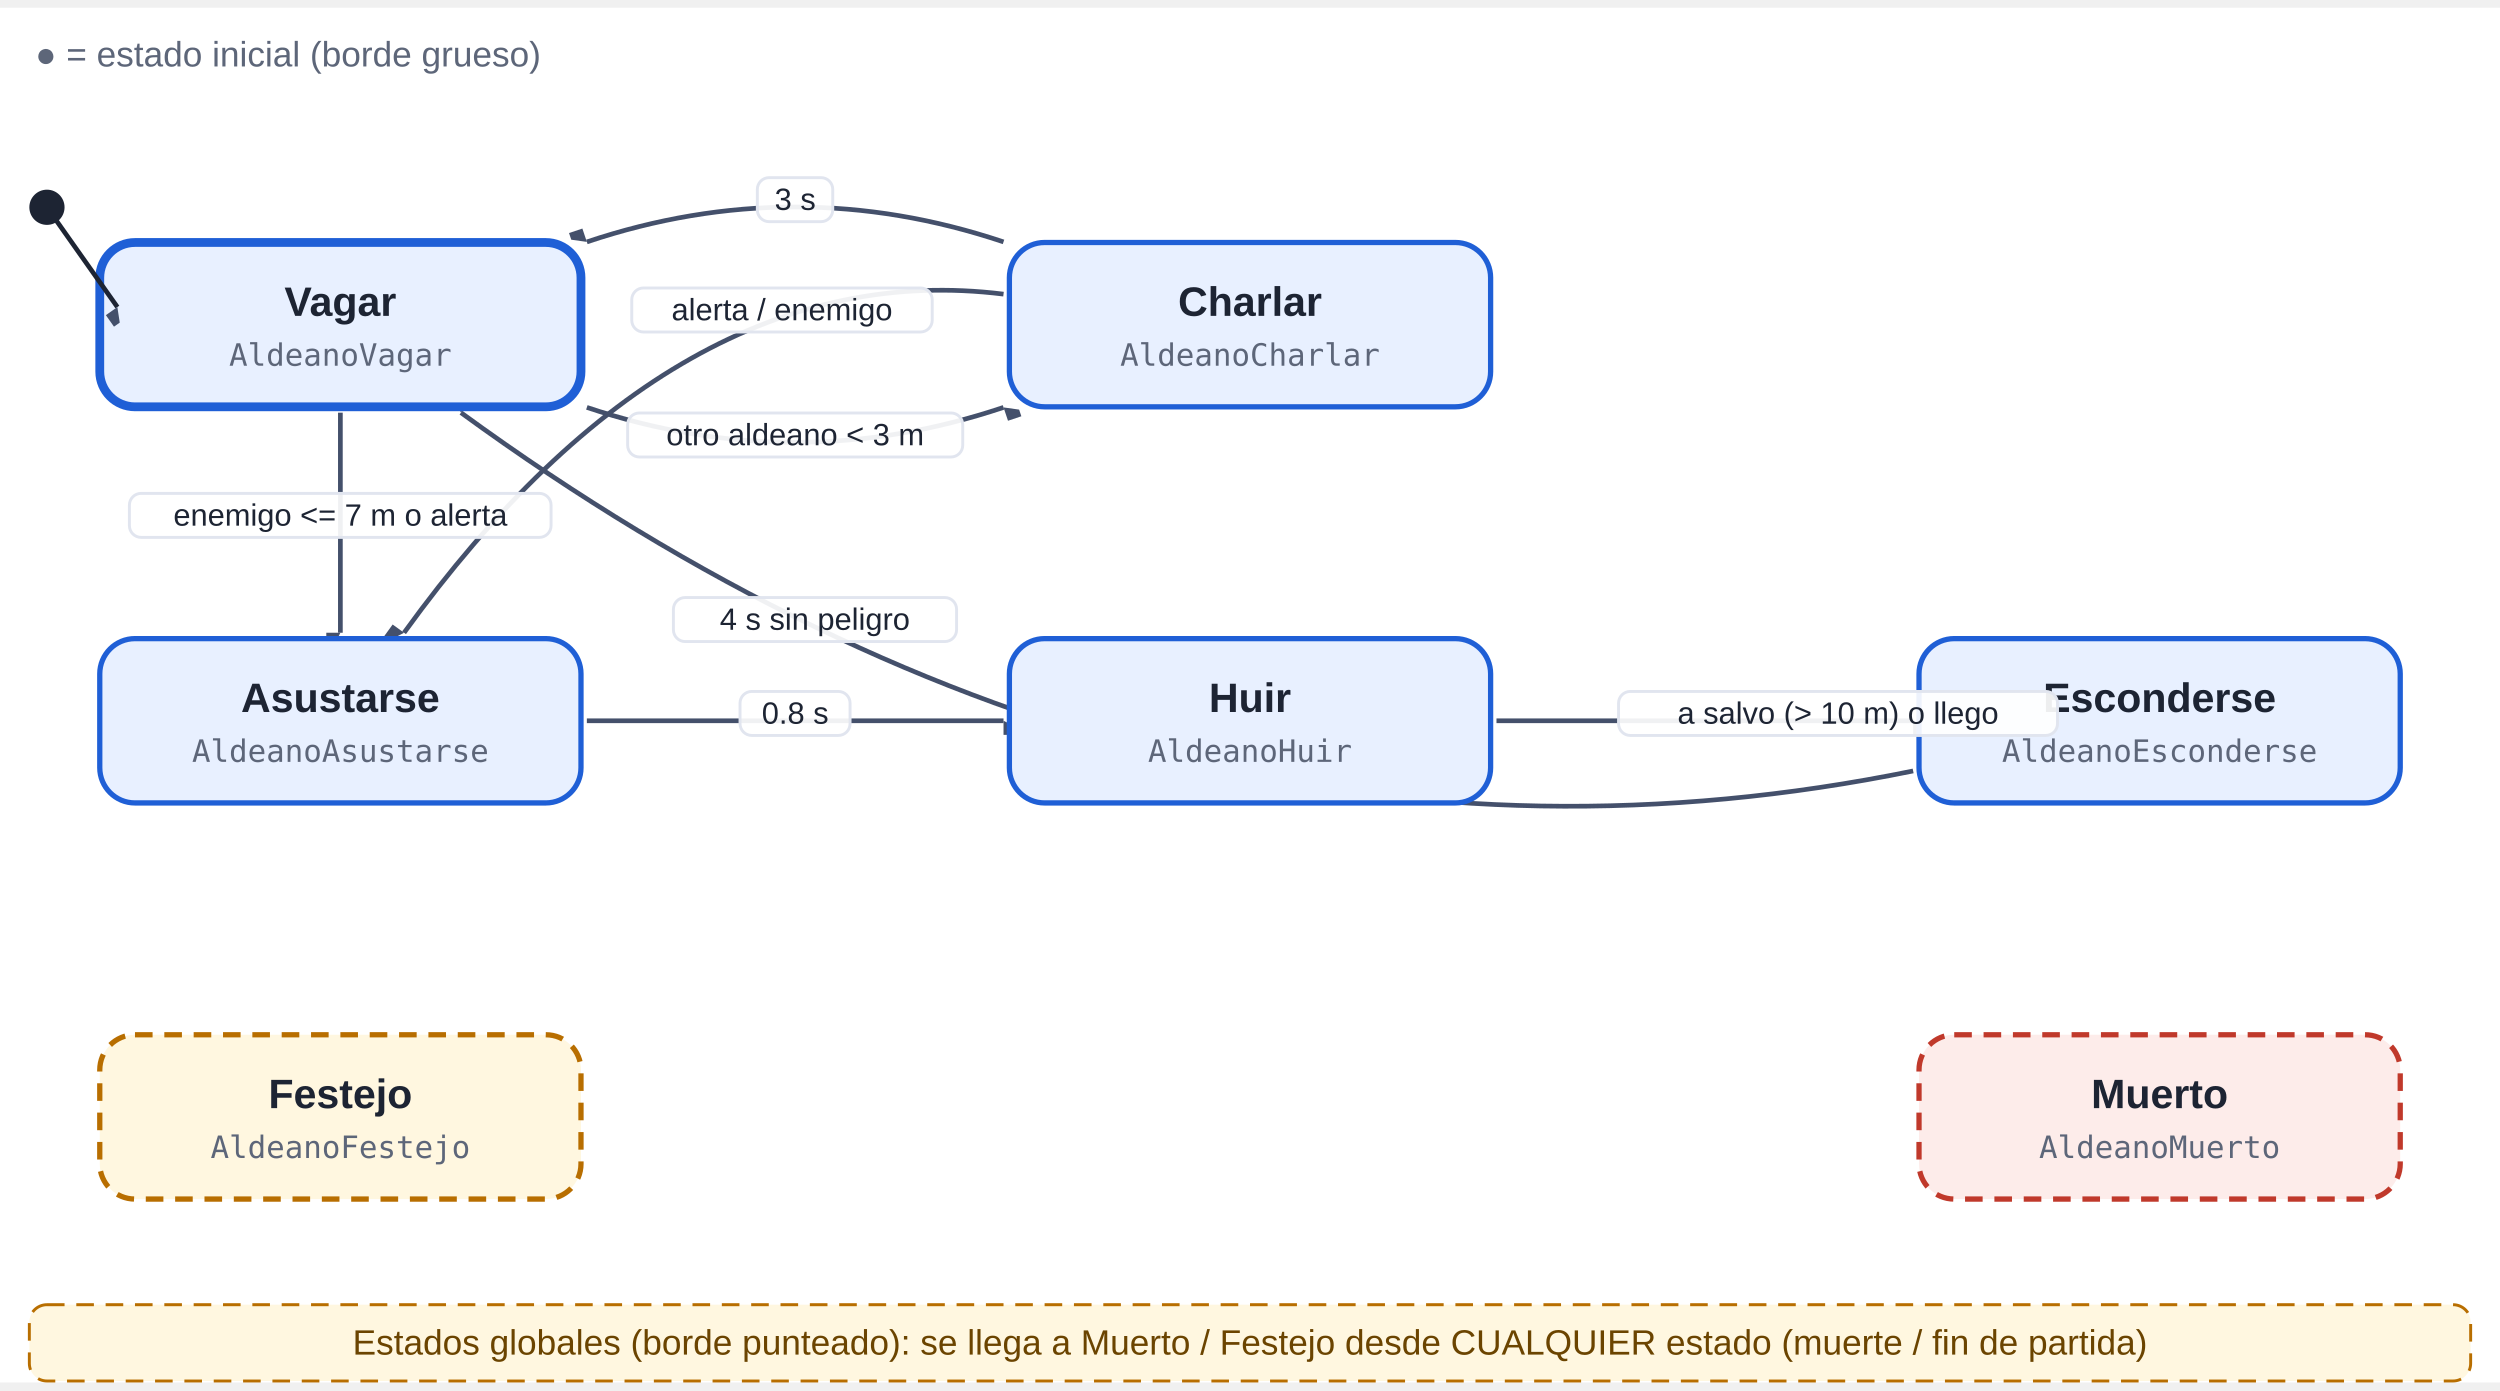
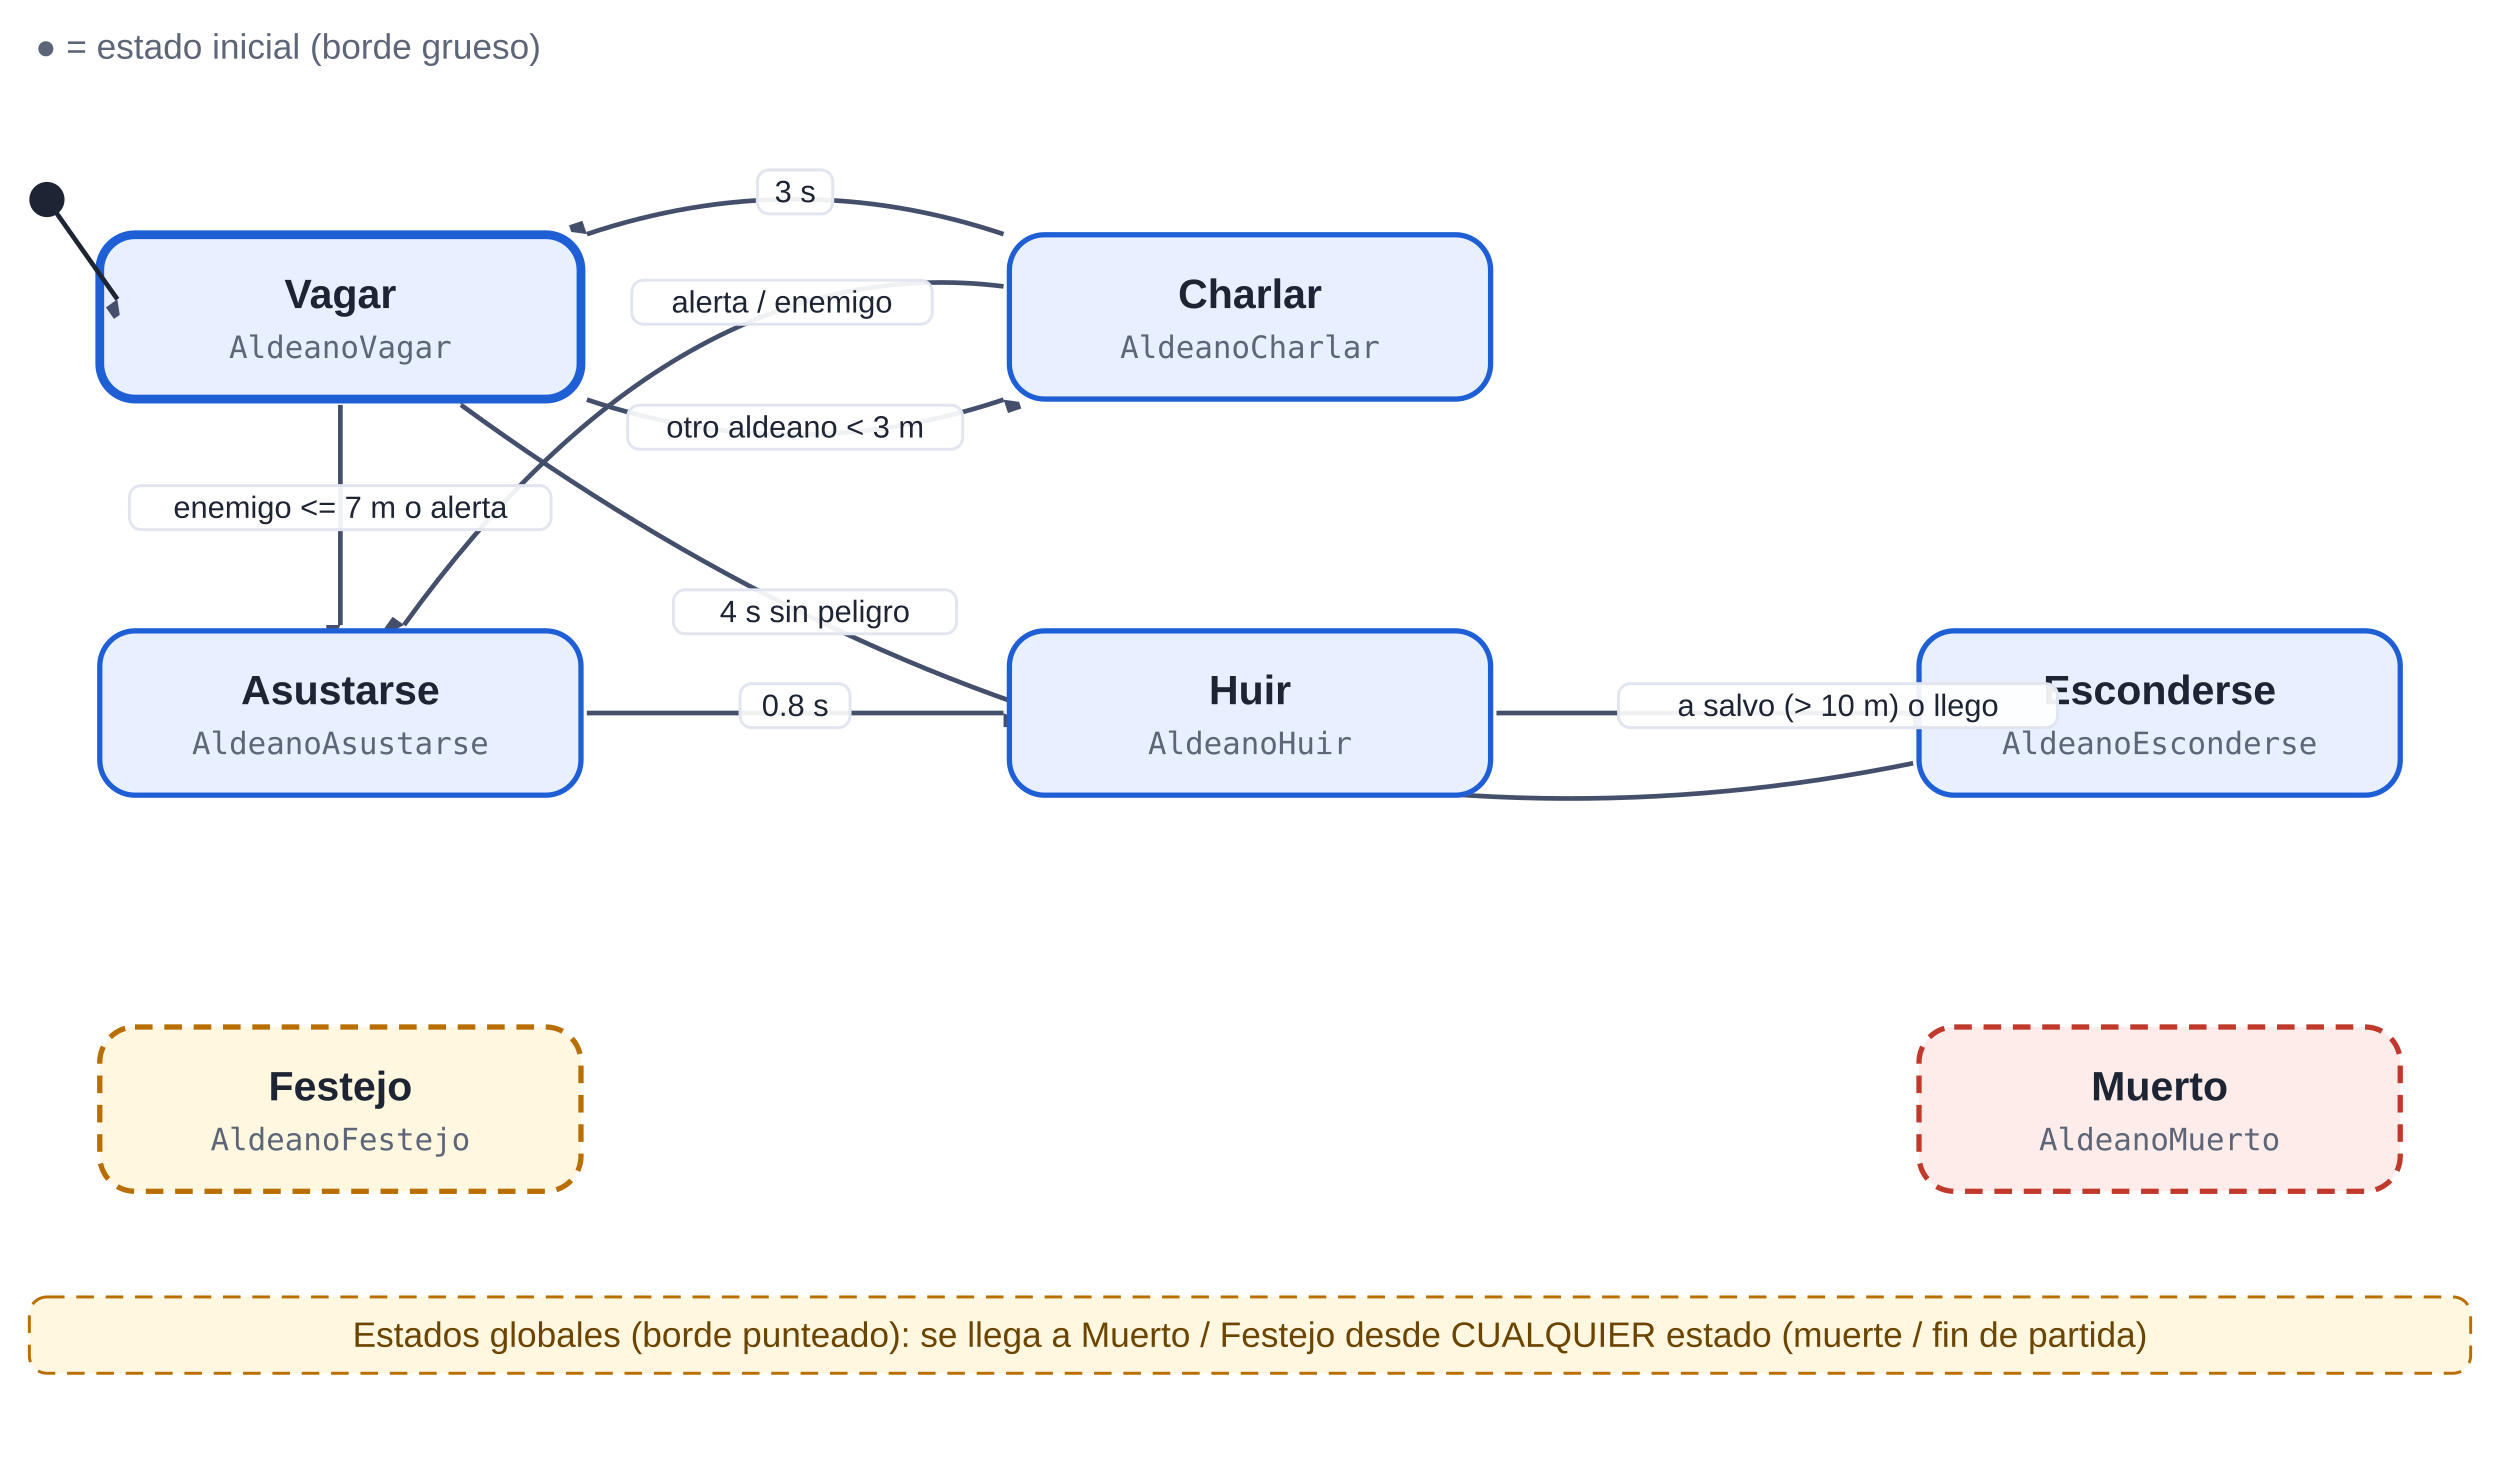
- <svg xmlns="http://www.w3.org/2000/svg" aria-label="Diagrama de estados de Aldeano" role="img" viewbox="0 0 852 476" width="852">
-   <rect width="100%" height="100%" fill="#ffffff" />
+ <svg xmlns="http://www.w3.org/2000/svg" viewBox="0 0 852 504" width="852" height="504" aria-label="Diagrama de estados de Aldeano" role="img">
+   <rect x="0" y="0" width="852" height="504" fill="#ffffff" />
  <defs>
    <marker id="d10" markerheight="8" markerwidth="8" orient="auto-start-reverse" refx="9" refy="5" viewbox="0 0 10 10">
      <path d="M0,0 L10,5 L0,10 z" fill="#44506b" />
    </marker>
  </defs>
  <path d="M200.0,136.2 Q271.0,160.0 342.0,136.2" fill="none" marker-end="url(#d10)" stroke="#44506b" stroke-width="1.6" />
  <path d="M342.0,79.8 Q271.0,56.0 200.0,79.8" fill="none" marker-end="url(#d10)" stroke="#44506b" stroke-width="1.6" />
  <path d="M116.0,138.0 L116.0,213.0" fill="none" marker-end="url(#d10)" stroke="#44506b" stroke-width="1.6" />
  <path d="M342.0,97.6 Q231.1,83.8 137.7,213.0" fill="none" marker-end="url(#d10)" stroke="#44506b" stroke-width="1.6" />
  <path d="M200.0,243.0 L342.0,243.0" fill="none" marker-end="url(#d10)" stroke="#44506b" stroke-width="1.6" />
  <path d="M510.0,243.0 L652.0,243.0" fill="none" marker-end="url(#d10)" stroke="#44506b" stroke-width="1.6" />
  <path d="M652.0,260.1 Q396.2,312.3 157.1,138.0" fill="none" marker-end="url(#d10)" stroke="#44506b" stroke-width="1.6" />
  <rect fill="#e8f0ff" height="56" rx="12" stroke="#1f5fd6" stroke-width="3" width="164" x="34.0" y="80.0" />
  <text fill="#1d2433" font-family="system-ui,Arial,sans-serif" font-size="14" font-weight="700" text-anchor="middle" x="116.0" y="105.0">Vagar</text>
  <text fill="#5d6679" font-family="ui-monospace,Consolas,monospace" font-size="10.5" text-anchor="middle" x="116.0" y="122.0">AldeanoVagar</text>
  <circle cx="16.0" cy="68.0" fill="#1d2433" r="6" />
  <path d="M16.0,68.0 L40.0,102.0" marker-end="url(#d10)" stroke="#1d2433" stroke-width="1.6" />
  <rect fill="#e8f0ff" height="56" rx="12" stroke="#1f5fd6" stroke-width="1.8" width="164" x="344.0" y="80.0" />
  <text fill="#1d2433" font-family="system-ui,Arial,sans-serif" font-size="14" font-weight="700" text-anchor="middle" x="426.0" y="105.0">Charlar</text>
  <text fill="#5d6679" font-family="ui-monospace,Consolas,monospace" font-size="10.5" text-anchor="middle" x="426.0" y="122.0">AldeanoCharlar</text>
  <rect fill="#e8f0ff" height="56" rx="12" stroke="#1f5fd6" stroke-width="1.8" width="164" x="34.0" y="215.0" />
  <text fill="#1d2433" font-family="system-ui,Arial,sans-serif" font-size="14" font-weight="700" text-anchor="middle" x="116.0" y="240.0">Asustarse</text>
  <text fill="#5d6679" font-family="ui-monospace,Consolas,monospace" font-size="10.5" text-anchor="middle" x="116.0" y="257.0">AldeanoAsustarse</text>
  <rect fill="#e8f0ff" height="56" rx="12" stroke="#1f5fd6" stroke-width="1.8" width="164" x="344.0" y="215.0" />
  <text fill="#1d2433" font-family="system-ui,Arial,sans-serif" font-size="14" font-weight="700" text-anchor="middle" x="426.0" y="240.0">Huir</text>
  <text fill="#5d6679" font-family="ui-monospace,Consolas,monospace" font-size="10.5" text-anchor="middle" x="426.0" y="257.0">AldeanoHuir</text>
  <rect fill="#e8f0ff" height="56" rx="12" stroke="#1f5fd6" stroke-width="1.8" width="164" x="654.0" y="215.0" />
  <text fill="#1d2433" font-family="system-ui,Arial,sans-serif" font-size="14" font-weight="700" text-anchor="middle" x="736.0" y="240.0">Esconderse</text>
  <text fill="#5d6679" font-family="ui-monospace,Consolas,monospace" font-size="10.5" text-anchor="middle" x="736.0" y="257.0">AldeanoEsconderse</text>
  <rect fill="#fff7e0" height="56" rx="12" stroke="#b86e00" stroke-dasharray="6 4" stroke-width="1.8" width="164" x="34.0" y="350.0" />
  <text fill="#1d2433" font-family="system-ui,Arial,sans-serif" font-size="14" font-weight="700" text-anchor="middle" x="116.0" y="375.0">Festejo</text>
  <text fill="#5d6679" font-family="ui-monospace,Consolas,monospace" font-size="10.5" text-anchor="middle" x="116.0" y="392.0">AldeanoFestejo</text>
  <rect fill="#fdecea" height="56" rx="12" stroke="#c0392b" stroke-dasharray="6 4" stroke-width="1.8" width="164" x="654.0" y="350.0" />
  <text fill="#1d2433" font-family="system-ui,Arial,sans-serif" font-size="14" font-weight="700" text-anchor="middle" x="736.0" y="375.0">Muerto</text>
  <text fill="#5d6679" font-family="ui-monospace,Consolas,monospace" font-size="10.5" text-anchor="middle" x="736.0" y="392.0">AldeanoMuerto</text>
  <rect fill="#fff" fill-opacity=".92" height="15" rx="4" stroke="#e1e5ef" width="114.2" x="213.9" y="138.1" />
  <text fill="#1d2433" font-family="system-ui,Arial,sans-serif" font-size="10.5" text-anchor="middle" x="271.0" y="149.1">otro aldeano &lt; 3 m</text>
  <rect fill="#fff" fill-opacity=".92" height="15" rx="4" stroke="#e1e5ef" width="25.7" x="258.1" y="57.9" />
  <text fill="#1d2433" font-family="system-ui,Arial,sans-serif" font-size="10.5" text-anchor="middle" x="271.0" y="68.9">3 s</text>
  <rect fill="#fff" fill-opacity=".92" height="15" rx="4" stroke="#e1e5ef" width="143.7" x="44.1" y="165.5" />
  <text fill="#1d2433" font-family="system-ui,Arial,sans-serif" font-size="10.5" text-anchor="middle" x="116.0" y="176.5">enemigo &lt;= 7 m o alerta</text>
  <rect fill="#fff" fill-opacity=".92" height="15" rx="4" stroke="#e1e5ef" width="102.4" x="215.3" y="95.5" />
  <text fill="#1d2433" font-family="system-ui,Arial,sans-serif" font-size="10.5" text-anchor="middle" x="266.5" y="106.5">alerta / enemigo</text>
  <rect fill="#fff" fill-opacity=".92" height="15" rx="4" stroke="#e1e5ef" width="37.5" x="252.2" y="233.0" />
  <text fill="#1d2433" font-family="system-ui,Arial,sans-serif" font-size="10.5" text-anchor="middle" x="271.0" y="244.0">0.8 s</text>
  <rect fill="#fff" fill-opacity=".92" height="15" rx="4" stroke="#e1e5ef" width="149.6" x="551.6" y="233.0" />
  <text fill="#1d2433" font-family="system-ui,Arial,sans-serif" font-size="10.5" text-anchor="middle" x="626.4" y="244.0">a salvo (&gt; 10 m) o llego</text>
  <rect fill="#fff" fill-opacity=".92" height="15" rx="4" stroke="#e1e5ef" width="96.5" x="229.5" y="201.0" />
  <text fill="#1d2433" font-family="system-ui,Arial,sans-serif" font-size="10.5" text-anchor="middle" x="277.7" y="212.0">4 s sin peligro</text>
  <rect fill="#fff7e0" height="26" rx="6" stroke="#b86e00" stroke-dasharray="6 4" width="832" x="10" y="442" />
  <text fill="#6b4400" font-family="system-ui,Arial,sans-serif" font-size="12" text-anchor="middle" x="426" y="459">Estados globales (borde punteado): se llega a Muerto / Festejo desde CUALQUIER estado (muerte / fin de partida)</text>
  <text fill="#5d6679" font-family="system-ui,Arial,sans-serif" font-size="12" x="12" y="20">● = estado inicial (borde grueso)</text>
</svg>
